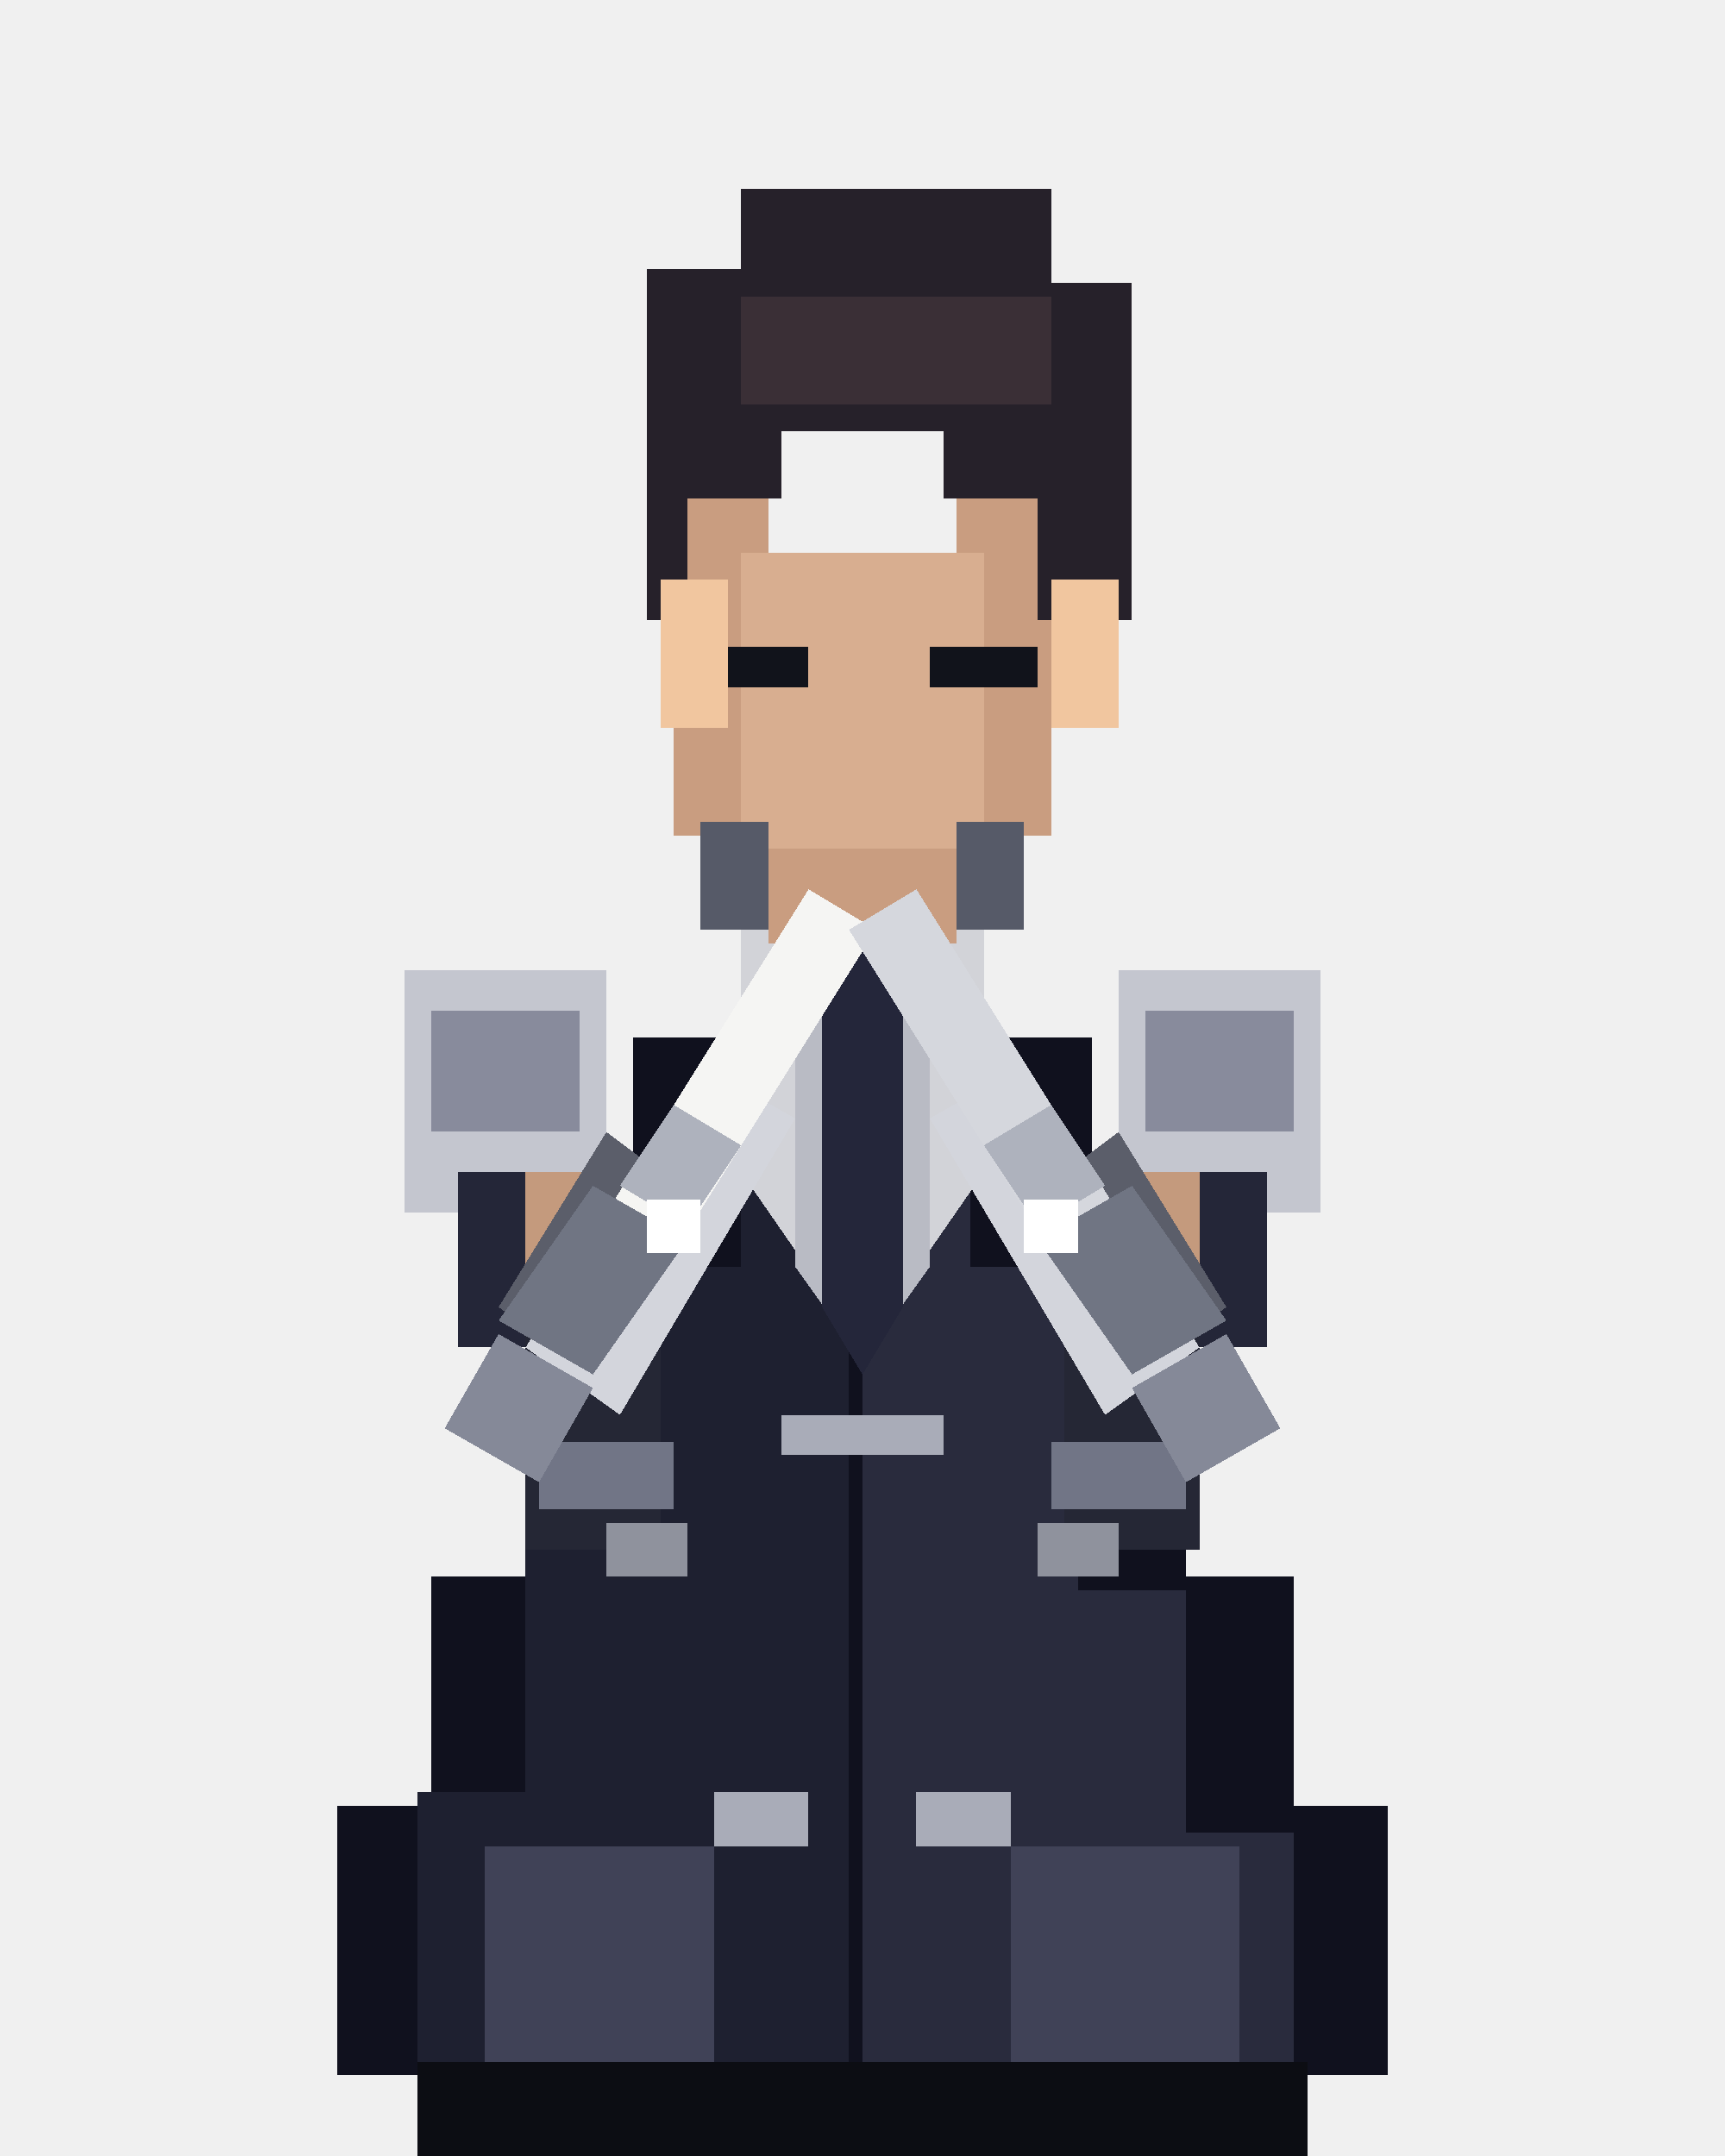
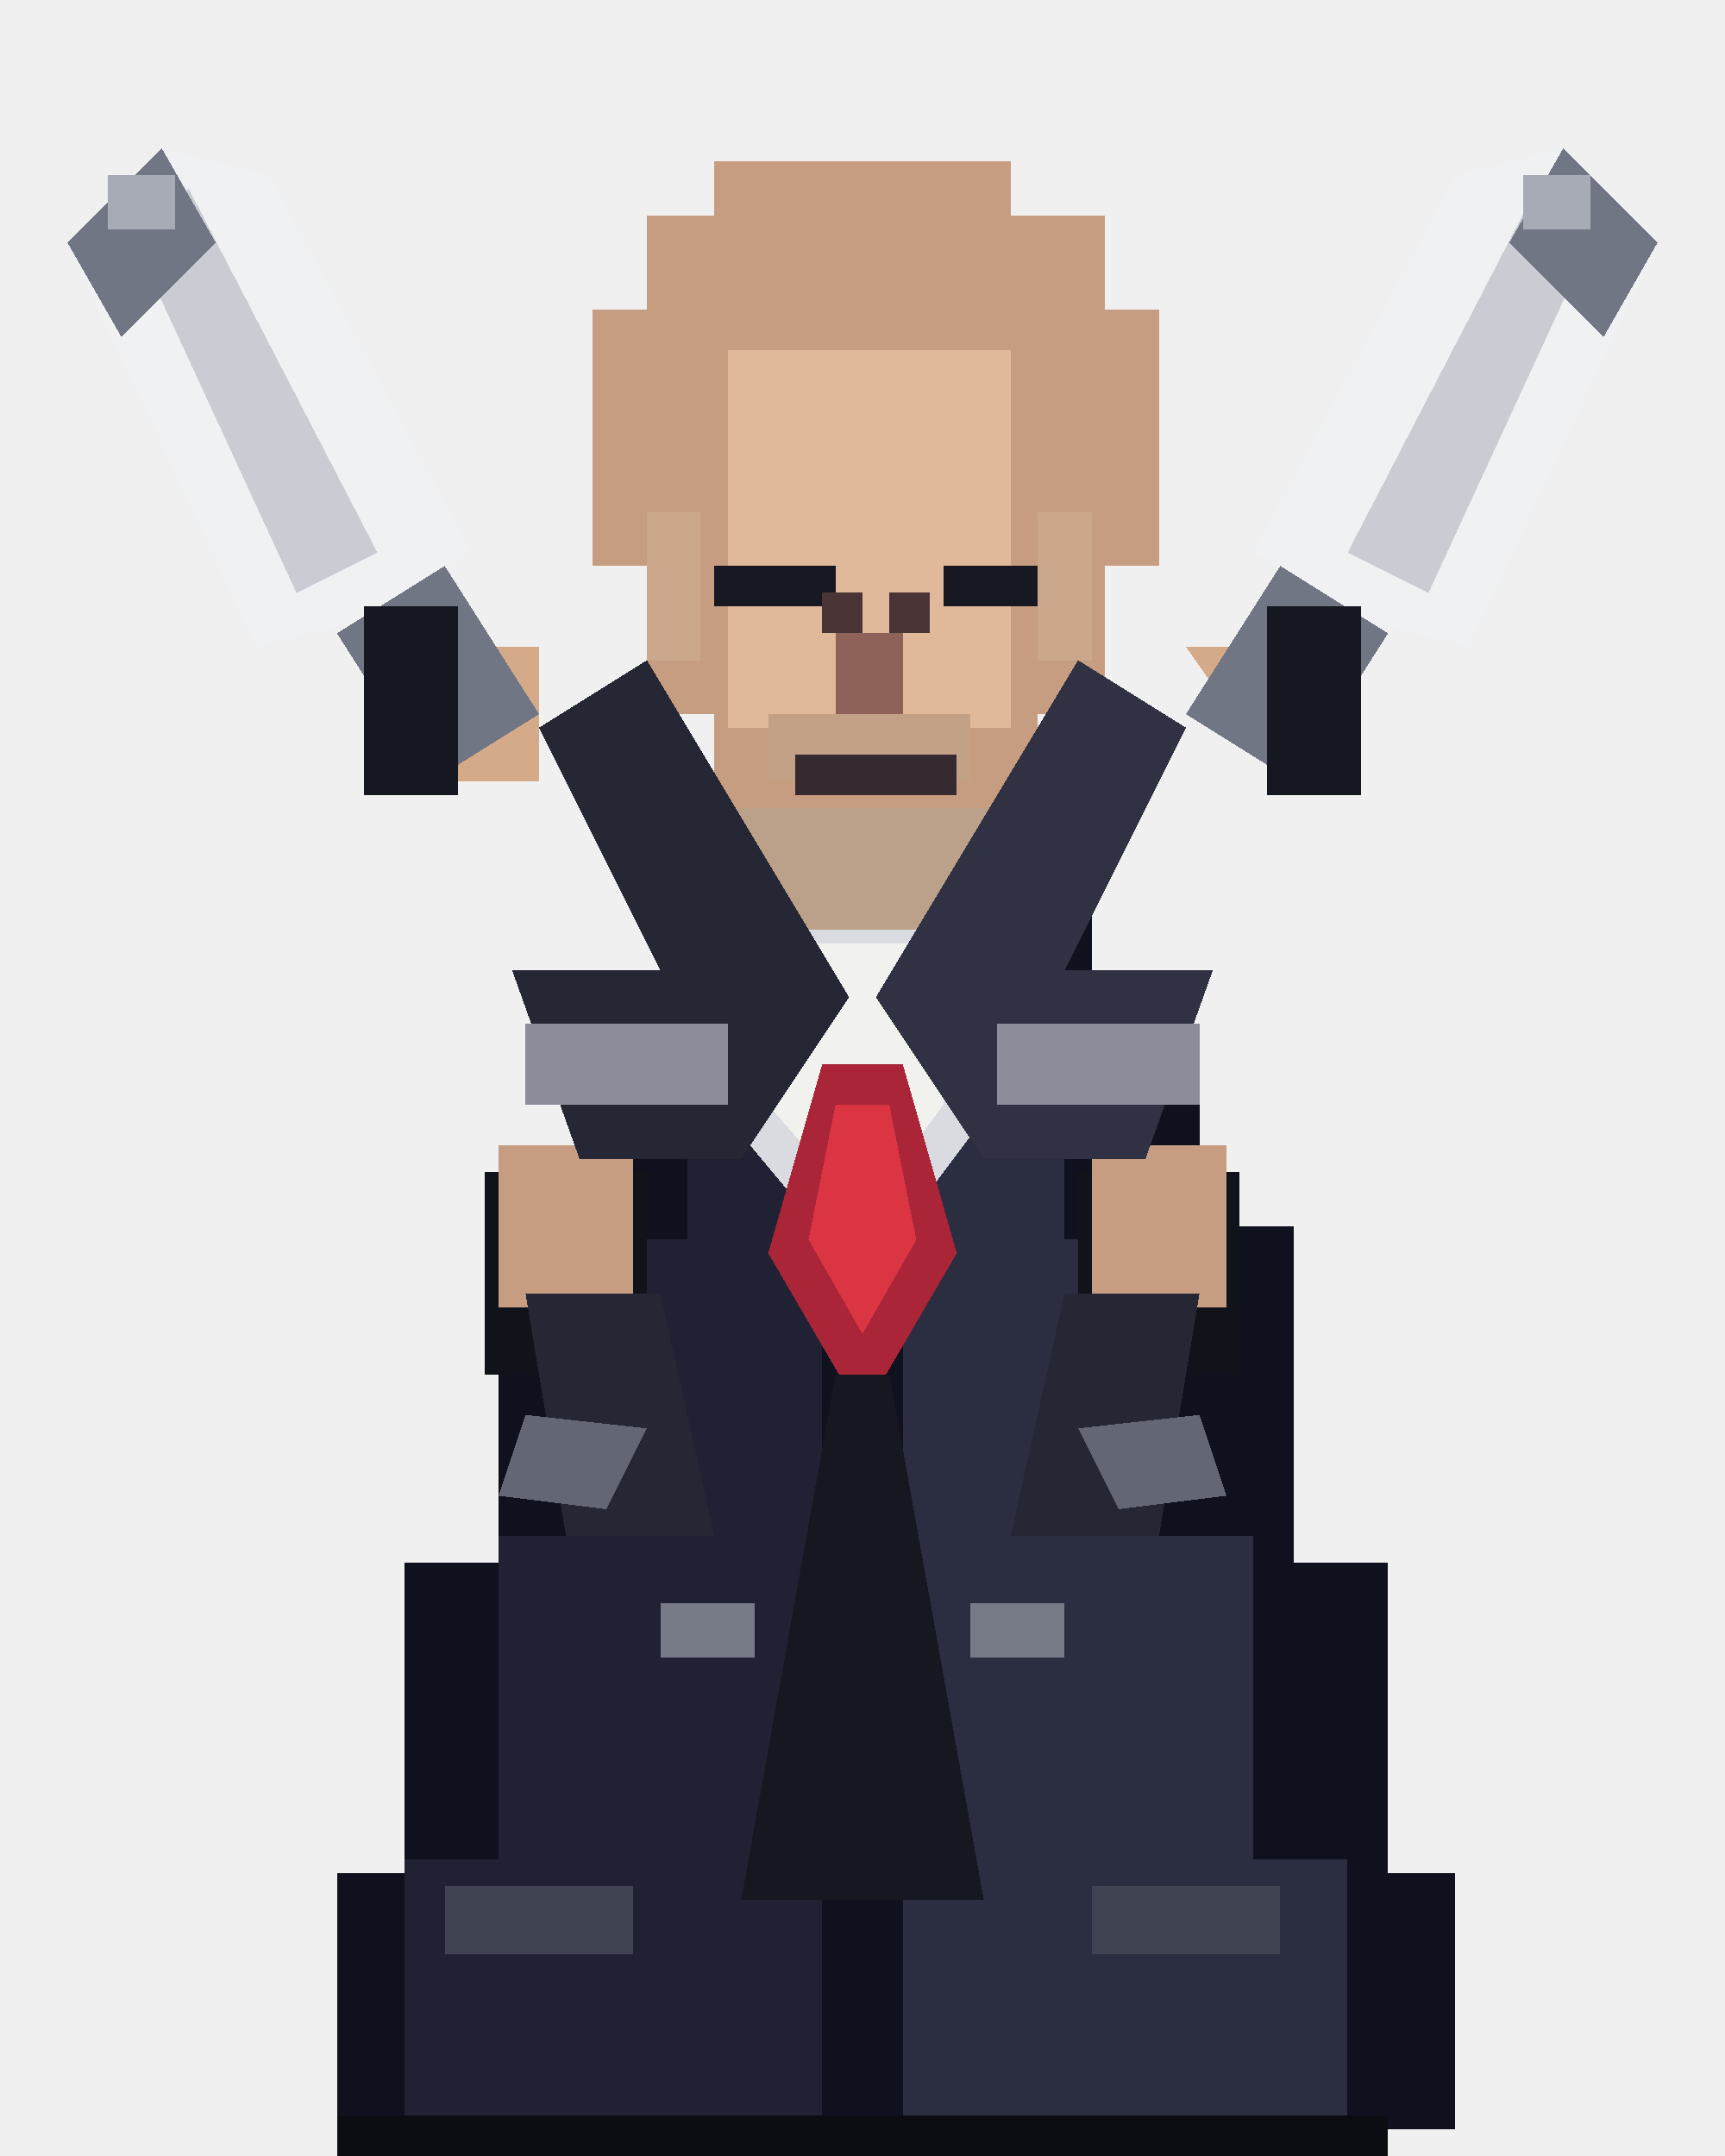
<svg xmlns="http://www.w3.org/2000/svg" viewBox="0 0 128 160" shape-rendering="crispEdges" role="img" aria-labelledby="title description">
-   <path fill="#10111e" d="M25 154v-20h7v-17h8V94h7V77h8V60h18v17h8v17h7v23h8v17h7v20z" />
-   <path fill="#1e2030" d="M31 154v-21h8v-18h8V94h8V78h8v76z" />
-   <path fill="#292b3d" d="M64 78h8v16h8v24h8v18h8v18H64z" />
-   <path fill="#404257" d="M36 137h17v17H36zm39 0h17v17H75z" />
-   <path fill="#d2d3d8" d="M55 59h18v28l-9 13-9-13z" />
-   <path fill="#b9bbc4" d="M59 69h10v25l-5 7-5-7z" />
-   <path fill="#24263a" d="M61 70h6v27l-3 5-3-5z" />
-   <path fill="#c99d80" d="M50 35h7v8h14v-8h7v27h-7v8H57v-8h-7z" />
-   <path fill="#d8ae90" d="M55 41h18v22H55z" />
-   <path fill="#26212a" d="M48 33V20h7v-6h23v7h6v25h-7v-9h-7v-5H58v5h-7v9h-3z" />
-   <path fill="#3a2f36" d="M55 22h23v8H55z" />
-   <path fill="#11131b" d="M52 48h8v3h-8zm17 0h8v3h-8z" />
-   <path fill="#f1c69f" d="M49 43h5v11h-5zm29 0h5v11h-5z" />
-   <path fill="#c4c6cf" d="M30 72h15v18H30zm53 0h15v18H83z" />
-   <path fill="#888b9c" d="M32 75h11v9H32zm53 0h11v9H85z" />
-   <path fill="#242638" d="M34 87h13v13H34zm47 0h13v13H81z" />
-   <path fill="#c49a7d" d="M39 87h9v12h-9zm41 0h9v12h-9z" />
-   <path fill="#252735" d="M39 96h10v19H39zm40 0h10v19H79z" />
-   <path fill="#717586" d="M40 107h10v5H40zm38 0h10v5H78z" />
-   <path fill="#8f929d" d="M45 113h6v4h-6zm32 0h6v4h-6z" />
-   <path fill="#d3d5dc" d="M39 100l13-21 7 4-13 22z" />
-   <path fill="#f1f2f4" d="M41 99l13-21 3 2-13 22z" />
-   <path fill="#858998" d="M37 99l7 4-4 7-7-4z" />
-   <path fill="#d3d5dc" d="M89 100L76 79l-7 4 13 22z" />
-   <path fill="#f1f2f4" d="M87 99L74 78l-3 2 13 22z" />
-   <path fill="#858998" d="M91 99l-7 4 4 7 7-4z" />
-   <path fill="#5b5e6a" d="M37 97l8-13 4 3-8 13z" />
-   <path fill="#5b5e6a" d="M91 97l-8-13-4 3 8 13z" />
-   <path fill="#f5f5f3" d="M45 90l5-8 10-16 5 3-10 16-5 8z" />
-   <path fill="#aeb2bd" d="M50 82l5 3-4 6-5-3z" />
-   <path fill="#707583" d="M44 88l7 4-7 10-7-4z" />
-   <path fill="#d5d7dd" d="M83 90l-5-8-10-16-5 3 10 16 5 8z" />
-   <path fill="#aeb2bd" d="M78 82l-5 3 4 6 5-3z" />
-   <path fill="#707583" d="M84 88l-7 4 7 10 7-4z" />
-   <path fill="#ffffff" d="M48 89h4v4h-4zm28 0h4v4h-4z" />
-   <path fill="#565a68" d="M52 61h5v8h-5zm19 0h5v8h-5z" />
-   <path fill="#a9acb8" d="M58 105h12v3H58zm-5 28h7v4h-7zm15 0h7v4h-7z" />
-   <path fill="#0c0d13" d="M31 153h66v7H31z" />
+   <path fill="#10111e" d="M25 158v-19h5v-23h7V91h7V77h8V66h29v11h8v14h7v25h7v23h5v19z" />
+   <path fill="#202233" d="M30 158v-20h7v-24h7V92h7V78h10v80z" />
+   <path fill="#2b2d40" d="M67 78h12v14h7v22h7v24h7v20H67z" />
+   <path fill="#d9dbe1" d="M51 67h26l-4 16-9 12-10-12z" />
+   <path fill="#f1f1ee" d="M56 70h16l-2 12-6 8-7-8z" />
+   <path fill="#a92537" d="M61 79h6l4 14-7 12-7-12z" />
+   <path fill="#db3443" d="M62 82h4l2 10-4 7-4-7z" />
+   <path fill="#161821" d="M62 102h4l7 39h-18z" />
+   <path fill="#bba08a" d="M53 51h22v18H53z" />
+   <path fill="#c69d80" d="M53 12h22v4h7v7h4v19h-4v11h-5v7H53v-7h-5V42h-4V23h4v-7h5z" />
+   <path fill="#dfb999" d="M54 26h21v28H54z" />
+   <path fill="#c69d80" d="M49 38h5v13h-5zm27 0h5v13h-5z" />
+   <path fill="#c3a187" d="M57 53h15v5H57z" />
+   <path fill="#171821" d="M53 42h9v3h-9zm17 0h8v3h-8z" />
+   <path fill="#4a3435" d="M61 44h3v3h-3zm5 0h3v3h-3z" />
+   <path fill="#8f6259" d="M62 47h5v6h-5z" />
+   <path fill="#352a30" d="M59 56h12v3H59z" />
+   <path fill="#cba78c" d="M48 38h4v11h-4zm29 0h4v11h-4z" />
+   <path fill="#11131b" d="M36 87h12v15H36zm44 0h12v15H80z" />
+   <path fill="#c69d80" d="M37 85h10v12H37zm44 0h10v12H81z" />
+   <path fill="#252735" d="M39 96h10l4 18H42zm40 0h10l-3 18h-11z" />
+   <path fill="#626675" d="M39 105l9 1-3 6-8-1zm41 1 9-1 2 6-8 1z" />
+   <path fill="#d5aa89" d="M30 48h10v10h-7zm58 0h10v10h-3z" />
+   <path fill="#252735" d="M38 72h11l-9-18 8-5 15 25-8 12H43z" />
+   <path fill="#303243" d="M90 72H79l9-18-8-5-15 25 8 12h12z" />
+   <path fill="#8b8e9a" d="M39 76h15v6H39zm35 0h15v6H74z" />
+   <path fill="#f0f1f2" d="M19 48 5 18l7-7 8 2 15 28-8 5z" />
+   <path fill="#c9ccd3" d="m22 44-12-26 4-4 14 27z" />
+   <path fill="#717684" d="m5 18 7-7 4 7-7 7zm20 29 8-5 7 11-8 5z" />
+   <path fill="#f0f1f2" d="m109 48 14-30-7-7-8 2-15 28 8 5z" />
+   <path fill="#c9ccd3" d="m106 44 12-26-4-4-14 27z" />
+   <path fill="#717684" d="m123 18-7-7-4 7 7 7zm-20 29-8-5-7 11 8 5z" />
+   <path fill="#a7abb5" d="M8 13h5v4H8zm105 0h5v4h-5z" />
+   <path fill="#161821" d="M27 45h7v14h-7zm67 0h7v14h-7z" />
+   <path fill="#404351" d="M33 140h14v5H33zm48 0h14v5H81z" />
+   <path fill="#777b88" d="M49 119h7v4h-7zm23 0h7v4h-7z" />
+   <path fill="#0c0d13" d="M25 157h78v3H25z" />
</svg>
